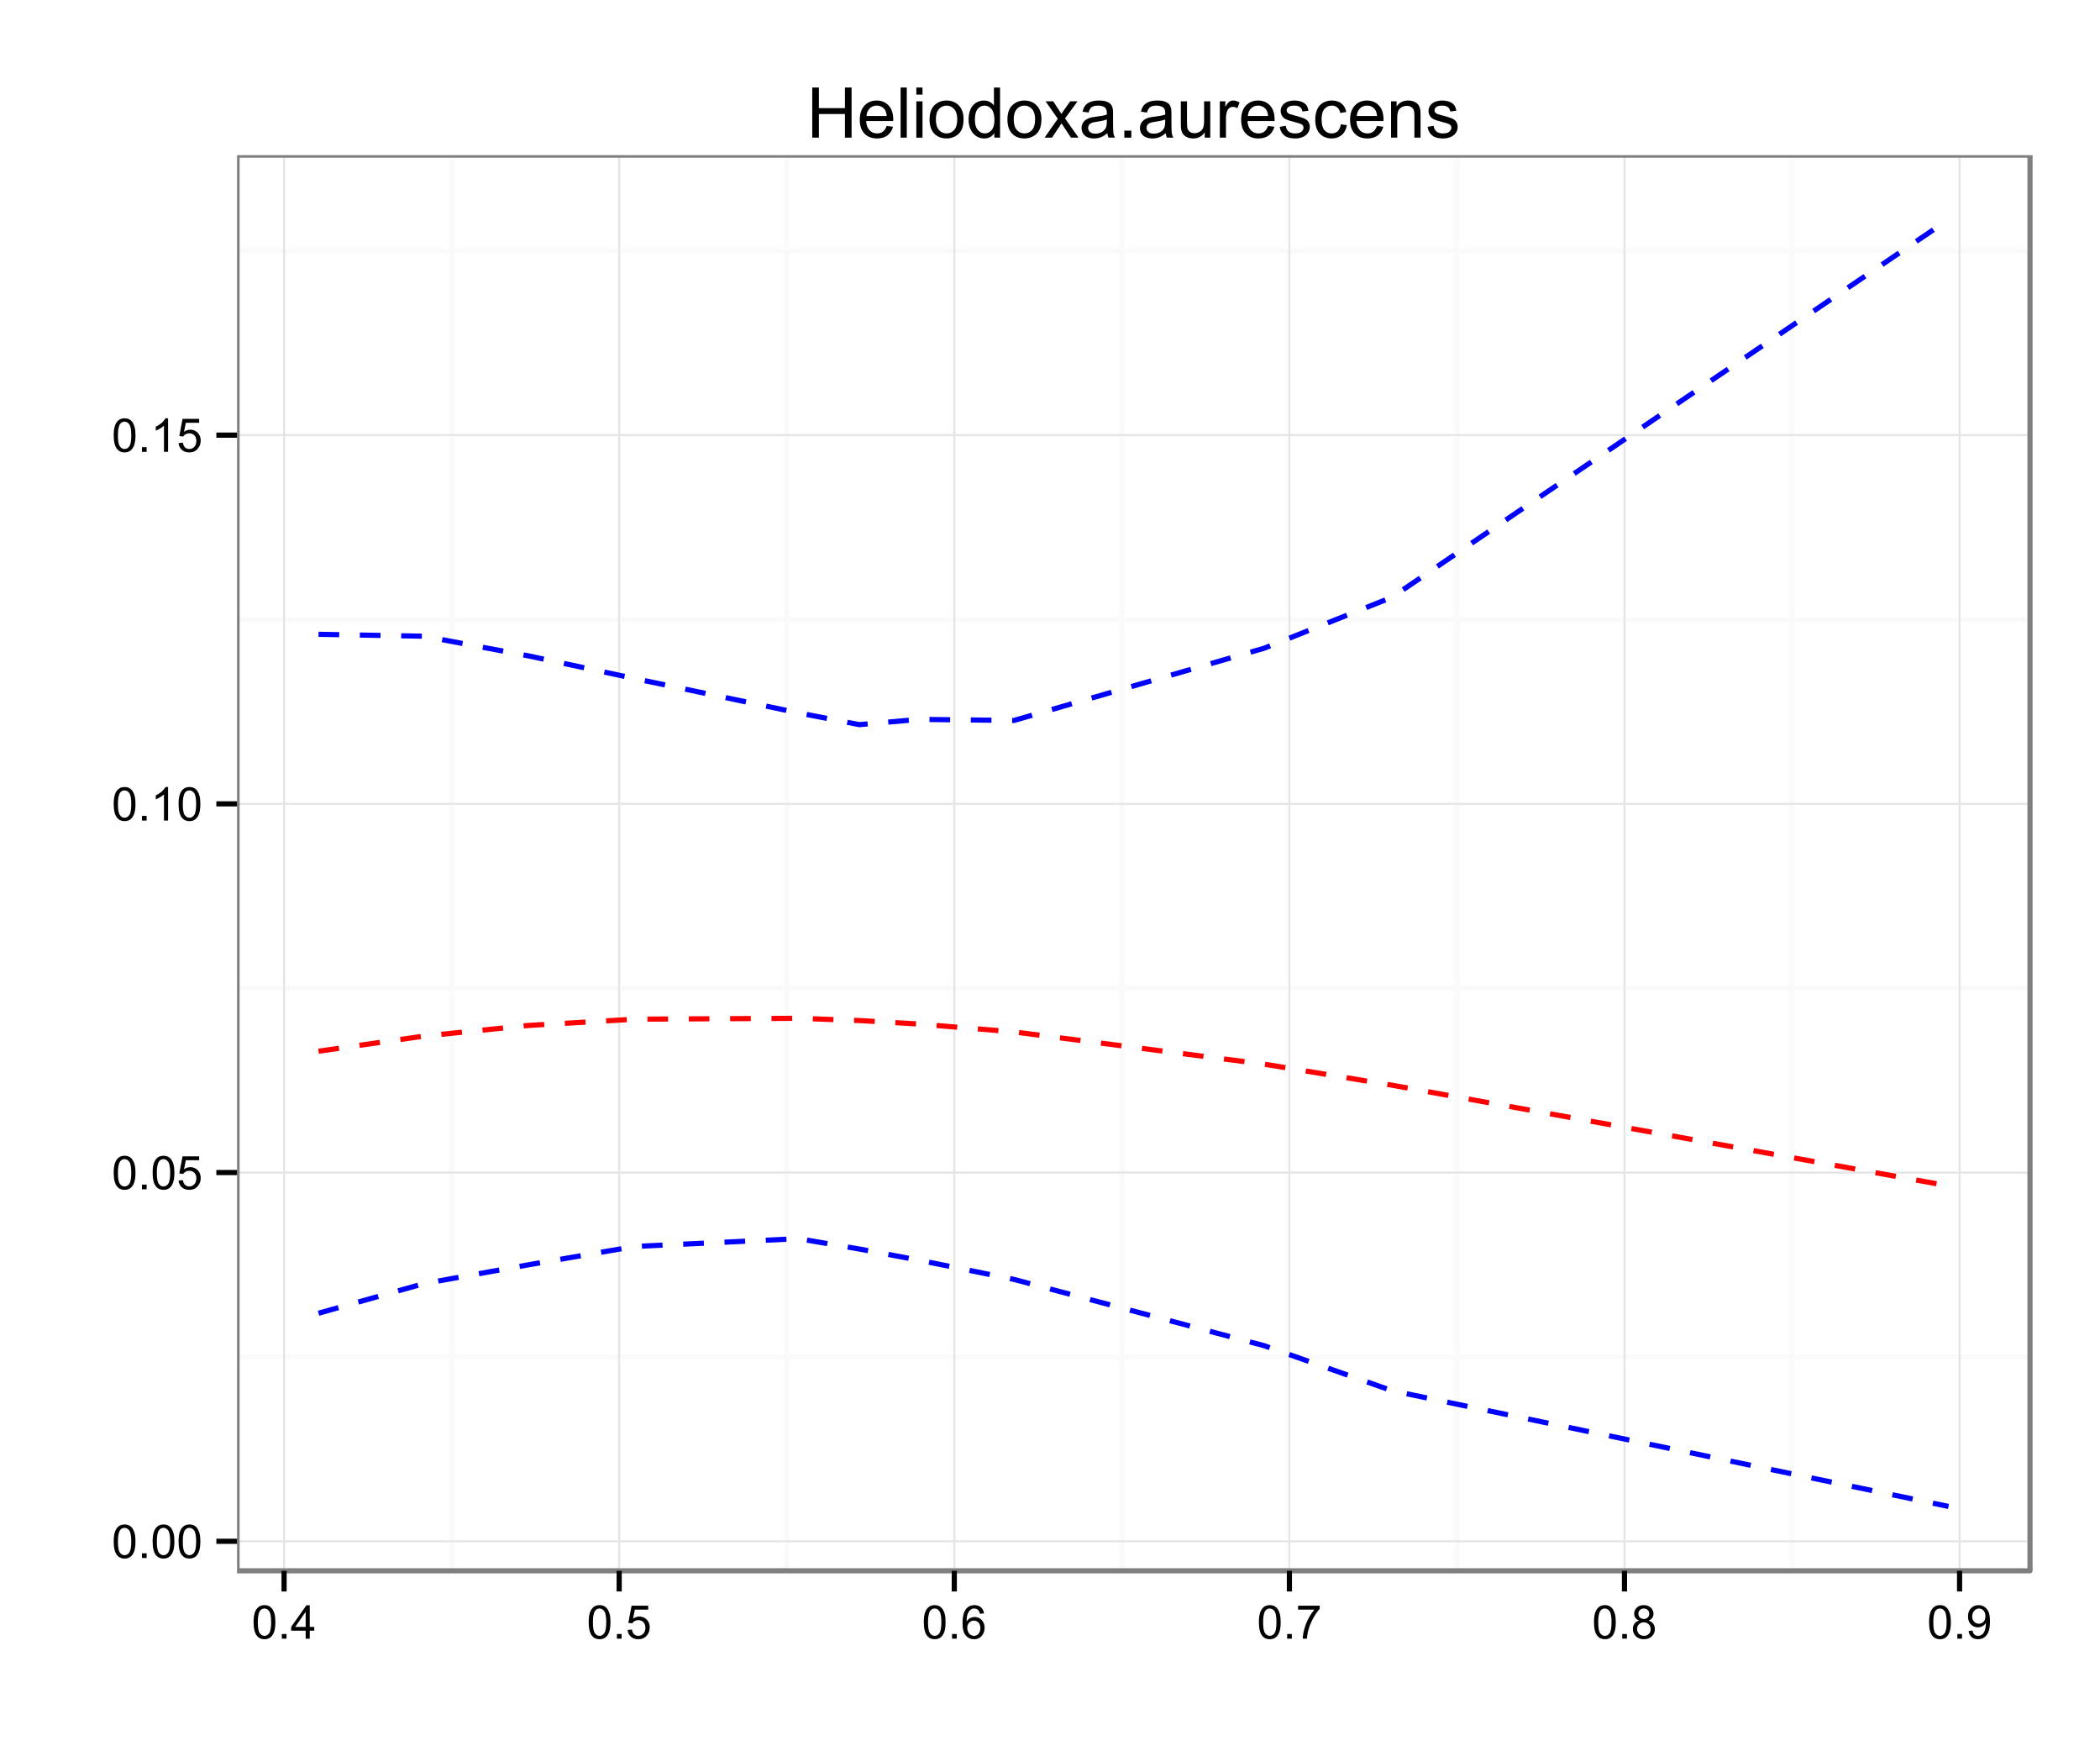
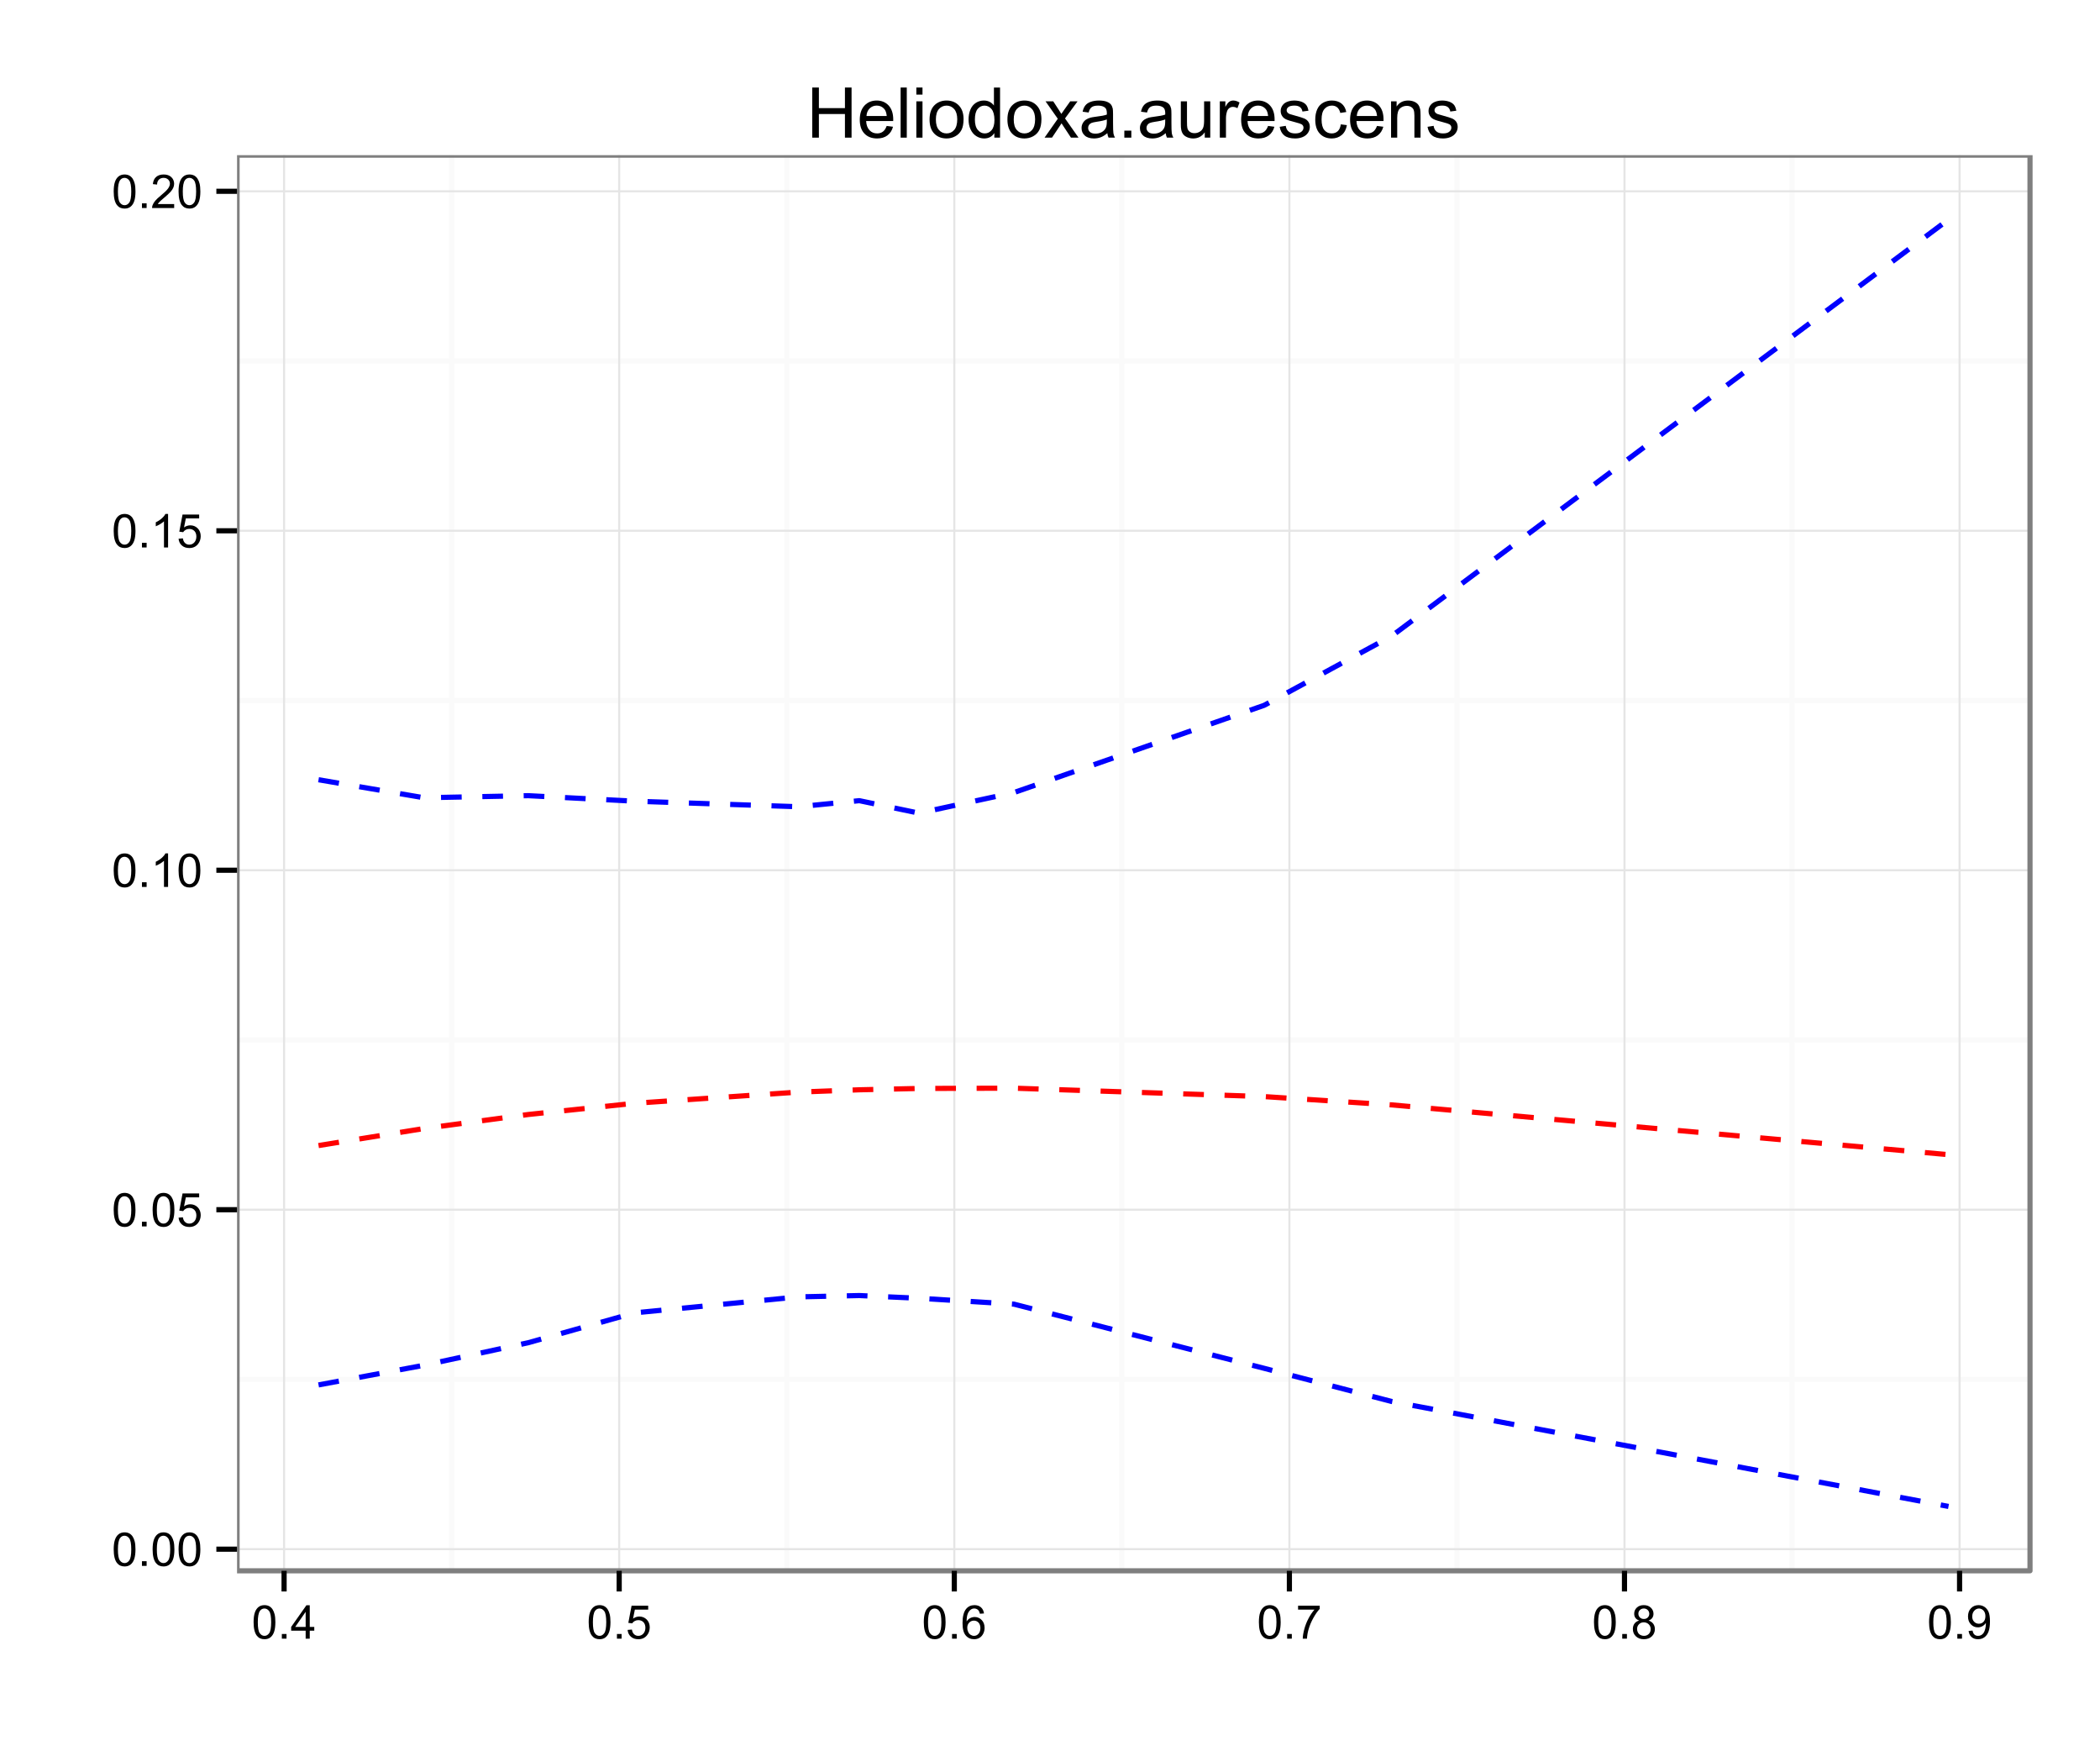
<svg xmlns="http://www.w3.org/2000/svg" xmlns:xlink="http://www.w3.org/1999/xlink" width="432pt" height="360pt" viewBox="0 0 432 360" version="1.1">
  <defs>
    <g>
      <symbol overflow="visible" id="glyph0-0">
        <path style="stroke:none;" d="M 0.398 -3.391 C 0.398 -4.199 0.48 -4.852 0.648 -5.352 C 0.812 -5.844 1.062 -6.227 1.395 -6.496 C 1.723 -6.762 2.137 -6.895 2.641 -6.898 C 3.004 -6.895 3.328 -6.82 3.609 -6.676 C 3.887 -6.523 4.113 -6.312 4.297 -6.035 C 4.477 -5.754 4.621 -5.41 4.723 -5.012 C 4.824 -4.605 4.875 -4.066 4.879 -3.391 C 4.875 -2.582 4.793 -1.93 4.629 -1.438 C 4.465 -0.938 4.215 -0.555 3.887 -0.289 C 3.555 -0.016 3.141 0.117 2.641 0.117 C 1.973 0.117 1.453 -0.117 1.078 -0.594 C 0.625 -1.164 0.398 -2.098 0.398 -3.391 Z M 1.266 -3.391 C 1.266 -2.258 1.395 -1.508 1.66 -1.137 C 1.922 -0.762 2.25 -0.574 2.641 -0.578 C 3.023 -0.574 3.348 -0.762 3.613 -1.141 C 3.875 -1.512 4.008 -2.262 4.012 -3.391 C 4.008 -4.52 3.875 -5.27 3.613 -5.645 C 3.348 -6.012 3.02 -6.199 2.629 -6.203 C 2.238 -6.199 1.93 -6.035 1.703 -5.711 C 1.41 -5.289 1.266 -4.516 1.266 -3.391 Z M 1.266 -3.391 " />
      </symbol>
      <symbol overflow="visible" id="glyph0-1">
        <path style="stroke:none;" d="M 0.871 0 L 0.871 -0.961 L 1.832 -0.961 L 1.832 0 Z M 0.871 0 " />
      </symbol>
      <symbol overflow="visible" id="glyph0-2">
        <path style="stroke:none;" d="M 0.398 -1.801 L 1.285 -1.875 C 1.348 -1.441 1.5 -1.117 1.742 -0.902 C 1.977 -0.684 2.266 -0.574 2.605 -0.578 C 3.008 -0.574 3.352 -0.727 3.637 -1.035 C 3.914 -1.34 4.055 -1.746 4.059 -2.254 C 4.055 -2.734 3.918 -3.113 3.652 -3.395 C 3.379 -3.668 3.027 -3.809 2.594 -3.812 C 2.316 -3.809 2.07 -3.746 1.855 -3.625 C 1.633 -3.5 1.461 -3.34 1.34 -3.145 L 0.547 -3.25 L 1.215 -6.777 L 4.633 -6.777 L 4.633 -5.973 L 1.891 -5.973 L 1.52 -4.125 C 1.926 -4.41 2.359 -4.551 2.816 -4.555 C 3.414 -4.551 3.922 -4.344 4.336 -3.93 C 4.746 -3.512 4.949 -2.977 4.953 -2.328 C 4.949 -1.703 4.77 -1.168 4.41 -0.719 C 3.969 -0.16 3.367 0.117 2.605 0.117 C 1.977 0.117 1.465 -0.055 1.074 -0.406 C 0.676 -0.754 0.453 -1.219 0.398 -1.801 Z M 0.398 -1.801 " />
      </symbol>
      <symbol overflow="visible" id="glyph0-3">
        <path style="stroke:none;" d="M 3.578 0 L 2.734 0 L 2.734 -5.375 C 2.527 -5.18 2.262 -4.988 1.934 -4.793 C 1.602 -4.598 1.305 -4.453 1.047 -4.359 L 1.047 -5.176 C 1.516 -5.395 1.926 -5.664 2.281 -5.98 C 2.633 -6.293 2.883 -6.598 3.031 -6.898 L 3.578 -6.898 Z M 3.578 0 " />
      </symbol>
      <symbol overflow="visible" id="glyph0-4">
+         <path style="stroke:none;" d="M 4.832 -0.812 L 4.832 0 L 0.289 0 C 0.281 -0.203 0.316 -0.398 0.391 -0.586 C 0.504 -0.895 0.688 -1.199 0.945 -1.5 C 1.195 -1.797 1.562 -2.141 2.047 -2.539 C 2.789 -3.148 3.297 -3.637 3.562 -3.996 C 3.824 -4.352 3.953 -4.688 3.957 -5.012 C 3.953 -5.34 3.836 -5.621 3.598 -5.855 C 3.355 -6.082 3.043 -6.199 2.664 -6.203 C 2.254 -6.199 1.93 -6.078 1.688 -5.836 C 1.441 -5.59 1.316 -5.25 1.316 -4.824 L 0.449 -4.914 C 0.508 -5.559 0.73 -6.051 1.121 -6.391 C 1.504 -6.727 2.023 -6.895 2.68 -6.898 C 3.336 -6.895 3.859 -6.715 4.246 -6.352 C 4.629 -5.984 4.82 -5.531 4.824 -4.992 C 4.82 -4.715 4.766 -4.441 4.652 -4.18 C 4.539 -3.91 4.352 -3.633 4.094 -3.34 C 3.832 -3.047 3.398 -2.645 2.793 -2.133 C 2.285 -1.707 1.961 -1.418 1.816 -1.266 C 1.672 -1.113 1.551 -0.961 1.461 -0.812 Z M 4.832 -0.812 " />
+       </symbol>
+       <symbol overflow="visible" id="glyph0-5">
        <path style="stroke:none;" d="M 3.102 0 L 3.102 -1.645 L 0.121 -1.645 L 0.121 -2.418 L 3.258 -6.871 L 3.945 -6.871 L 3.945 -2.418 L 4.875 -2.418 L 4.875 -1.645 L 3.945 -1.645 L 3.945 0 Z M 3.102 -2.418 L 3.102 -5.516 L 0.953 -2.418 Z M 3.102 -2.418 " />
      </symbol>
-       <symbol overflow="visible" id="glyph0-5">
+       <symbol overflow="visible" id="glyph0-6">
        <path style="stroke:none;" d="M 4.777 -5.188 L 3.938 -5.125 C 3.859 -5.453 3.75 -5.691 3.617 -5.844 C 3.387 -6.082 3.105 -6.203 2.773 -6.207 C 2.5 -6.203 2.266 -6.129 2.066 -5.98 C 1.797 -5.785 1.586 -5.504 1.438 -5.133 C 1.281 -4.758 1.203 -4.227 1.199 -3.543 C 1.398 -3.852 1.648 -4.082 1.945 -4.23 C 2.238 -4.379 2.543 -4.453 2.867 -4.457 C 3.426 -4.453 3.906 -4.246 4.305 -3.836 C 4.699 -3.418 4.898 -2.883 4.898 -2.23 C 4.898 -1.797 4.805 -1.395 4.617 -1.027 C 4.43 -0.652 4.172 -0.371 3.852 -0.176 C 3.523 0.02 3.156 0.117 2.746 0.117 C 2.039 0.117 1.465 -0.141 1.023 -0.656 C 0.578 -1.172 0.355 -2.023 0.359 -3.215 C 0.355 -4.539 0.602 -5.504 1.098 -6.113 C 1.52 -6.633 2.098 -6.895 2.828 -6.898 C 3.363 -6.895 3.805 -6.746 4.152 -6.445 C 4.496 -6.141 4.703 -5.719 4.777 -5.188 Z M 1.332 -2.227 C 1.328 -1.934 1.391 -1.652 1.516 -1.391 C 1.637 -1.121 1.809 -0.922 2.035 -0.785 C 2.254 -0.645 2.488 -0.574 2.734 -0.578 C 3.086 -0.574 3.391 -0.719 3.648 -1.008 C 3.902 -1.293 4.031 -1.684 4.035 -2.18 C 4.031 -2.652 3.906 -3.023 3.656 -3.301 C 3.402 -3.57 3.082 -3.707 2.699 -3.711 C 2.316 -3.707 1.992 -3.57 1.73 -3.301 C 1.461 -3.023 1.328 -2.668 1.332 -2.227 Z M 1.332 -2.227 " />
      </symbol>
-       <symbol overflow="visible" id="glyph0-6">
+       <symbol overflow="visible" id="glyph0-7">
        <path style="stroke:none;" d="M 0.453 -5.973 L 0.453 -6.781 L 4.902 -6.781 L 4.902 -6.125 C 4.461 -5.656 4.027 -5.039 3.602 -4.27 C 3.168 -3.496 2.836 -2.703 2.605 -1.891 C 2.434 -1.312 2.324 -0.684 2.281 0 L 1.414 0 C 1.422 -0.539 1.531 -1.191 1.734 -1.961 C 1.938 -2.723 2.227 -3.461 2.609 -4.176 C 2.984 -4.883 3.391 -5.48 3.82 -5.973 Z M 0.453 -5.973 " />
      </symbol>
-       <symbol overflow="visible" id="glyph0-7">
+       <symbol overflow="visible" id="glyph0-8">
        <path style="stroke:none;" d="M 1.695 -3.727 C 1.344 -3.852 1.086 -4.031 0.918 -4.273 C 0.746 -4.508 0.66 -4.793 0.664 -5.129 C 0.66 -5.625 0.84 -6.047 1.203 -6.387 C 1.559 -6.727 2.039 -6.895 2.641 -6.898 C 3.238 -6.895 3.719 -6.723 4.086 -6.375 C 4.449 -6.027 4.633 -5.602 4.637 -5.105 C 4.633 -4.781 4.551 -4.504 4.383 -4.27 C 4.215 -4.031 3.961 -3.852 3.625 -3.727 C 4.043 -3.586 4.363 -3.363 4.586 -3.059 C 4.805 -2.754 4.914 -2.387 4.918 -1.965 C 4.914 -1.371 4.707 -0.879 4.293 -0.48 C 3.875 -0.082 3.328 0.117 2.652 0.117 C 1.973 0.117 1.426 -0.082 1.012 -0.484 C 0.594 -0.883 0.387 -1.383 0.391 -1.988 C 0.387 -2.43 0.5 -2.805 0.73 -3.109 C 0.953 -3.41 1.273 -3.617 1.695 -3.727 Z M 1.527 -5.156 C 1.523 -4.828 1.629 -4.562 1.84 -4.359 C 2.051 -4.152 2.32 -4.047 2.656 -4.051 C 2.977 -4.047 3.246 -4.148 3.457 -4.355 C 3.664 -4.559 3.766 -4.812 3.77 -5.109 C 3.766 -5.418 3.66 -5.676 3.445 -5.891 C 3.23 -6.098 2.965 -6.203 2.648 -6.207 C 2.324 -6.203 2.055 -6.102 1.844 -5.895 C 1.629 -5.688 1.523 -5.441 1.527 -5.156 Z M 1.258 -1.984 C 1.254 -1.738 1.309 -1.504 1.426 -1.281 C 1.535 -1.055 1.707 -0.883 1.934 -0.762 C 2.16 -0.637 2.402 -0.574 2.664 -0.578 C 3.062 -0.574 3.395 -0.703 3.66 -0.965 C 3.922 -1.223 4.055 -1.551 4.055 -1.953 C 4.055 -2.355 3.918 -2.691 3.648 -2.961 C 3.375 -3.223 3.035 -3.355 2.633 -3.359 C 2.234 -3.355 1.906 -3.227 1.648 -2.965 C 1.383 -2.703 1.254 -2.375 1.258 -1.984 Z M 1.258 -1.984 " />
      </symbol>
-       <symbol overflow="visible" id="glyph0-8">
+       <symbol overflow="visible" id="glyph0-9">
        <path style="stroke:none;" d="M 0.523 -1.59 L 1.336 -1.664 C 1.402 -1.281 1.531 -1.004 1.727 -0.836 C 1.918 -0.66 2.168 -0.574 2.477 -0.578 C 2.73 -0.574 2.957 -0.633 3.156 -0.754 C 3.348 -0.871 3.508 -1.031 3.637 -1.23 C 3.758 -1.426 3.863 -1.691 3.949 -2.031 C 4.035 -2.367 4.078 -2.711 4.078 -3.066 C 4.078 -3.098 4.074 -3.156 4.074 -3.234 C 3.902 -2.965 3.672 -2.746 3.383 -2.578 C 3.086 -2.41 2.77 -2.324 2.434 -2.328 C 1.859 -2.324 1.379 -2.531 0.988 -2.945 C 0.594 -3.355 0.398 -3.898 0.398 -4.578 C 0.398 -5.273 0.602 -5.836 1.016 -6.262 C 1.422 -6.684 1.938 -6.895 2.559 -6.898 C 3.004 -6.895 3.414 -6.777 3.785 -6.539 C 4.152 -6.297 4.434 -5.953 4.629 -5.512 C 4.82 -5.062 4.914 -4.418 4.918 -3.578 C 4.914 -2.695 4.82 -1.996 4.629 -1.477 C 4.438 -0.957 4.152 -0.559 3.777 -0.289 C 3.398 -0.016 2.957 0.117 2.457 0.117 C 1.914 0.117 1.477 -0.031 1.137 -0.328 C 0.797 -0.625 0.59 -1.043 0.523 -1.59 Z M 3.98 -4.621 C 3.977 -5.102 3.848 -5.484 3.594 -5.773 C 3.332 -6.055 3.023 -6.199 2.664 -6.203 C 2.285 -6.199 1.957 -6.047 1.684 -5.742 C 1.402 -5.434 1.266 -5.035 1.266 -4.551 C 1.266 -4.109 1.395 -3.754 1.66 -3.484 C 1.922 -3.207 2.25 -3.07 2.641 -3.074 C 3.027 -3.07 3.348 -3.207 3.602 -3.484 C 3.852 -3.754 3.977 -4.133 3.98 -4.621 Z M 3.98 -4.621 " />
      </symbol>
      <symbol overflow="visible" id="glyph1-0">
        <path style="stroke:none;" d="M 1.152 0 L 1.152 -10.309 L 2.516 -10.309 L 2.516 -6.074 L 7.875 -6.074 L 7.875 -10.309 L 9.238 -10.309 L 9.238 0 L 7.875 0 L 7.875 -4.859 L 2.516 -4.859 L 2.516 0 Z M 1.152 0 " />
      </symbol>
      <symbol overflow="visible" id="glyph1-1">
        <path style="stroke:none;" d="M 6.062 -2.406 L 7.367 -2.242 C 7.156 -1.477 6.777 -0.883 6.223 -0.465 C 5.664 -0.043 4.949 0.164 4.086 0.168 C 2.988 0.164 2.121 -0.168 1.484 -0.84 C 0.844 -1.508 0.527 -2.453 0.527 -3.672 C 0.527 -4.926 0.848 -5.898 1.496 -6.594 C 2.141 -7.285 2.98 -7.633 4.016 -7.637 C 5.008 -7.633 5.824 -7.293 6.461 -6.617 C 7.09 -5.934 7.406 -4.977 7.41 -3.746 C 7.406 -3.668 7.402 -3.559 7.402 -3.41 L 1.836 -3.41 C 1.879 -2.59 2.113 -1.961 2.531 -1.523 C 2.945 -1.086 3.465 -0.867 4.094 -0.871 C 4.555 -0.867 4.949 -0.988 5.281 -1.234 C 5.605 -1.477 5.867 -1.867 6.062 -2.406 Z M 1.906 -4.449 L 6.074 -4.449 C 6.016 -5.074 5.855 -5.547 5.598 -5.863 C 5.191 -6.348 4.668 -6.59 4.027 -6.594 C 3.441 -6.59 2.953 -6.398 2.562 -6.012 C 2.164 -5.621 1.945 -5.098 1.906 -4.449 Z M 1.906 -4.449 " />
      </symbol>
      <symbol overflow="visible" id="glyph1-2">
        <path style="stroke:none;" d="M 0.922 0 L 0.922 -10.309 L 2.188 -10.309 L 2.188 0 Z M 0.922 0 " />
      </symbol>
      <symbol overflow="visible" id="glyph1-3">
        <path style="stroke:none;" d="M 0.957 -8.852 L 0.957 -10.309 L 2.223 -10.309 L 2.223 -8.852 Z M 0.957 0 L 0.957 -7.469 L 2.223 -7.469 L 2.223 0 Z M 0.957 0 " />
      </symbol>
      <symbol overflow="visible" id="glyph1-4">
        <path style="stroke:none;" d="M 0.477 -3.734 C 0.473 -5.113 0.859 -6.137 1.633 -6.805 C 2.27 -7.355 3.051 -7.633 3.98 -7.637 C 5.004 -7.633 5.844 -7.297 6.496 -6.625 C 7.145 -5.949 7.469 -5.02 7.473 -3.84 C 7.469 -2.875 7.324 -2.121 7.039 -1.57 C 6.75 -1.02 6.332 -0.59 5.781 -0.289 C 5.23 0.016 4.629 0.164 3.98 0.168 C 2.93 0.164 2.086 -0.168 1.441 -0.836 C 0.797 -1.504 0.473 -2.469 0.477 -3.734 Z M 1.777 -3.734 C 1.773 -2.773 1.984 -2.059 2.402 -1.586 C 2.82 -1.105 3.344 -0.867 3.98 -0.871 C 4.605 -0.867 5.129 -1.105 5.547 -1.586 C 5.961 -2.062 6.168 -2.793 6.172 -3.777 C 6.168 -4.695 5.961 -5.395 5.543 -5.875 C 5.121 -6.348 4.598 -6.586 3.98 -6.59 C 3.344 -6.586 2.82 -6.348 2.402 -5.879 C 1.984 -5.402 1.773 -4.688 1.777 -3.734 Z M 1.777 -3.734 " />
      </symbol>
      <symbol overflow="visible" id="glyph1-5">
        <path style="stroke:none;" d="M 5.793 0 L 5.793 -0.941 C 5.316 -0.203 4.621 0.164 3.707 0.168 C 3.109 0.164 2.562 0.004 2.062 -0.324 C 1.562 -0.648 1.176 -1.109 0.902 -1.699 C 0.629 -2.285 0.492 -2.961 0.492 -3.727 C 0.492 -4.469 0.613 -5.145 0.863 -5.754 C 1.109 -6.359 1.484 -6.824 1.98 -7.148 C 2.477 -7.473 3.031 -7.633 3.648 -7.637 C 4.098 -7.633 4.5 -7.539 4.852 -7.352 C 5.203 -7.16 5.488 -6.914 5.711 -6.609 L 5.711 -10.309 L 6.969 -10.309 L 6.969 0 Z M 1.793 -3.727 C 1.793 -2.77 1.992 -2.055 2.398 -1.582 C 2.797 -1.105 3.273 -0.867 3.824 -0.871 C 4.375 -0.867 4.844 -1.094 5.234 -1.551 C 5.617 -2 5.812 -2.691 5.816 -3.621 C 5.812 -4.641 5.613 -5.391 5.223 -5.871 C 4.824 -6.348 4.34 -6.586 3.77 -6.59 C 3.203 -6.586 2.734 -6.355 2.359 -5.898 C 1.98 -5.438 1.793 -4.715 1.793 -3.727 Z M 1.793 -3.727 " />
      </symbol>
      <symbol overflow="visible" id="glyph1-6">
        <path style="stroke:none;" d="M 0.105 0 L 2.832 -3.883 L 0.309 -7.469 L 1.891 -7.469 L 3.039 -5.715 C 3.25 -5.379 3.422 -5.102 3.559 -4.879 C 3.762 -5.188 3.953 -5.461 4.129 -5.703 L 5.387 -7.469 L 6.898 -7.469 L 4.316 -3.953 L 7.094 0 L 5.539 0 L 4.008 -2.32 L 3.602 -2.945 L 1.637 0 Z M 0.105 0 " />
      </symbol>
      <symbol overflow="visible" id="glyph1-7">
        <path style="stroke:none;" d="M 5.82 -0.922 C 5.348 -0.52 4.898 -0.238 4.465 -0.078 C 4.031 0.086 3.566 0.164 3.074 0.168 C 2.25 0.164 1.617 -0.035 1.18 -0.434 C 0.734 -0.832 0.516 -1.344 0.52 -1.969 C 0.516 -2.332 0.598 -2.664 0.77 -2.969 C 0.934 -3.27 1.152 -3.512 1.422 -3.699 C 1.691 -3.879 1.996 -4.02 2.336 -4.113 C 2.582 -4.176 2.957 -4.238 3.461 -4.305 C 4.48 -4.422 5.23 -4.566 5.715 -4.738 C 5.715 -4.91 5.719 -5.02 5.723 -5.07 C 5.719 -5.582 5.598 -5.945 5.363 -6.16 C 5.035 -6.441 4.555 -6.586 3.922 -6.59 C 3.324 -6.586 2.887 -6.48 2.605 -6.273 C 2.32 -6.062 2.109 -5.695 1.977 -5.168 L 0.738 -5.336 C 0.848 -5.863 1.031 -6.293 1.293 -6.621 C 1.547 -6.945 1.918 -7.195 2.41 -7.371 C 2.895 -7.547 3.461 -7.633 4.105 -7.637 C 4.742 -7.633 5.262 -7.559 5.66 -7.41 C 6.059 -7.258 6.352 -7.07 6.539 -6.844 C 6.727 -6.617 6.855 -6.328 6.934 -5.984 C 6.973 -5.766 6.996 -5.379 6.996 -4.816 L 6.996 -3.129 C 6.996 -1.949 7.02 -1.203 7.074 -0.895 C 7.125 -0.582 7.234 -0.285 7.398 0 L 6.074 0 C 5.941 -0.262 5.855 -0.566 5.82 -0.922 Z M 5.715 -3.746 C 5.254 -3.555 4.566 -3.398 3.648 -3.27 C 3.125 -3.191 2.758 -3.105 2.543 -3.016 C 2.328 -2.918 2.16 -2.781 2.047 -2.605 C 1.926 -2.422 1.867 -2.223 1.871 -2.004 C 1.867 -1.664 1.996 -1.383 2.254 -1.16 C 2.508 -0.934 2.883 -0.82 3.375 -0.824 C 3.859 -0.82 4.293 -0.926 4.676 -1.141 C 5.055 -1.352 5.332 -1.645 5.512 -2.02 C 5.645 -2.301 5.711 -2.723 5.715 -3.285 Z M 5.715 -3.746 " />
      </symbol>
      <symbol overflow="visible" id="glyph1-8">
        <path style="stroke:none;" d="M 1.309 0 L 1.309 -1.441 L 2.75 -1.441 L 2.75 0 Z M 1.309 0 " />
      </symbol>
      <symbol overflow="visible" id="glyph1-9">
        <path style="stroke:none;" d="M 5.844 0 L 5.844 -1.098 C 5.258 -0.254 4.469 0.164 3.473 0.168 C 3.031 0.164 2.621 0.082 2.238 -0.082 C 1.855 -0.25 1.57 -0.461 1.387 -0.719 C 1.199 -0.973 1.07 -1.285 1 -1.66 C 0.945 -1.902 0.918 -2.297 0.922 -2.84 L 0.922 -7.469 L 2.188 -7.469 L 2.188 -3.324 C 2.184 -2.66 2.211 -2.215 2.266 -1.988 C 2.34 -1.652 2.508 -1.395 2.77 -1.207 C 3.023 -1.016 3.344 -0.918 3.727 -0.922 C 4.105 -0.918 4.461 -1.016 4.793 -1.211 C 5.125 -1.402 5.359 -1.668 5.5 -2.008 C 5.637 -2.34 5.707 -2.824 5.711 -3.465 L 5.711 -7.469 L 6.977 -7.469 L 6.977 0 Z M 5.844 0 " />
      </symbol>
      <symbol overflow="visible" id="glyph1-10">
        <path style="stroke:none;" d="M 0.934 0 L 0.934 -7.469 L 2.074 -7.469 L 2.074 -6.336 C 2.363 -6.859 2.629 -7.211 2.879 -7.383 C 3.121 -7.551 3.395 -7.633 3.691 -7.637 C 4.117 -7.633 4.551 -7.496 4.992 -7.227 L 4.555 -6.055 C 4.242 -6.234 3.934 -6.328 3.629 -6.328 C 3.348 -6.328 3.102 -6.242 2.883 -6.078 C 2.66 -5.906 2.5 -5.676 2.41 -5.387 C 2.266 -4.934 2.195 -4.441 2.199 -3.91 L 2.199 0 Z M 0.934 0 " />
      </symbol>
      <symbol overflow="visible" id="glyph1-11">
        <path style="stroke:none;" d="M 0.441 -2.23 L 1.695 -2.426 C 1.762 -1.922 1.957 -1.535 2.281 -1.27 C 2.598 -1 3.047 -0.867 3.629 -0.871 C 4.207 -0.867 4.641 -0.984 4.922 -1.227 C 5.203 -1.461 5.344 -1.738 5.344 -2.059 C 5.344 -2.34 5.219 -2.566 4.973 -2.734 C 4.797 -2.844 4.363 -2.988 3.676 -3.164 C 2.746 -3.398 2.105 -3.598 1.746 -3.77 C 1.387 -3.938 1.113 -4.176 0.93 -4.48 C 0.742 -4.781 0.648 -5.117 0.652 -5.484 C 0.648 -5.816 0.727 -6.125 0.879 -6.41 C 1.031 -6.691 1.238 -6.926 1.504 -7.117 C 1.699 -7.258 1.969 -7.379 2.309 -7.484 C 2.648 -7.582 3.012 -7.633 3.402 -7.637 C 3.984 -7.633 4.5 -7.551 4.945 -7.383 C 5.387 -7.211 5.711 -6.98 5.926 -6.695 C 6.133 -6.406 6.281 -6.02 6.363 -5.539 L 5.125 -5.371 C 5.066 -5.754 4.902 -6.055 4.637 -6.27 C 4.363 -6.484 3.984 -6.59 3.496 -6.594 C 2.91 -6.59 2.496 -6.496 2.25 -6.305 C 2 -6.113 1.875 -5.887 1.879 -5.633 C 1.875 -5.465 1.926 -5.316 2.031 -5.188 C 2.133 -5.047 2.293 -4.938 2.516 -4.852 C 2.641 -4.805 3.016 -4.695 3.637 -4.527 C 4.527 -4.285 5.152 -4.09 5.508 -3.938 C 5.859 -3.785 6.137 -3.562 6.34 -3.273 C 6.543 -2.98 6.645 -2.621 6.645 -2.195 C 6.645 -1.77 6.52 -1.371 6.273 -1 C 6.027 -0.625 5.672 -0.336 5.211 -0.137 C 4.742 0.066 4.219 0.164 3.637 0.168 C 2.664 0.164 1.922 -0.035 1.414 -0.434 C 0.902 -0.836 0.578 -1.434 0.441 -2.23 Z M 0.441 -2.23 " />
      </symbol>
      <symbol overflow="visible" id="glyph1-12">
        <path style="stroke:none;" d="M 5.82 -2.734 L 7.066 -2.574 C 6.93 -1.711 6.582 -1.039 6.023 -0.559 C 5.461 -0.074 4.77 0.164 3.957 0.168 C 2.934 0.164 2.113 -0.168 1.492 -0.832 C 0.871 -1.5 0.562 -2.457 0.562 -3.707 C 0.562 -4.508 0.695 -5.211 0.961 -5.82 C 1.227 -6.422 1.633 -6.879 2.184 -7.184 C 2.727 -7.484 3.32 -7.633 3.965 -7.637 C 4.773 -7.633 5.438 -7.43 5.957 -7.02 C 6.469 -6.609 6.797 -6.027 6.945 -5.273 L 5.715 -5.082 C 5.594 -5.582 5.387 -5.961 5.094 -6.215 C 4.793 -6.465 4.434 -6.59 4.016 -6.594 C 3.375 -6.59 2.859 -6.363 2.461 -5.906 C 2.062 -5.449 1.863 -4.727 1.863 -3.742 C 1.863 -2.734 2.055 -2.004 2.438 -1.551 C 2.82 -1.094 3.32 -0.867 3.945 -0.871 C 4.438 -0.867 4.852 -1.02 5.188 -1.328 C 5.516 -1.629 5.727 -2.098 5.82 -2.734 Z M 5.82 -2.734 " />
      </symbol>
      <symbol overflow="visible" id="glyph1-13">
        <path style="stroke:none;" d="M 0.949 0 L 0.949 -7.469 L 2.09 -7.469 L 2.09 -6.406 C 2.633 -7.223 3.426 -7.633 4.465 -7.637 C 4.914 -7.633 5.328 -7.555 5.707 -7.395 C 6.082 -7.23 6.363 -7.016 6.555 -6.758 C 6.738 -6.492 6.867 -6.18 6.945 -5.82 C 6.988 -5.582 7.012 -5.172 7.016 -4.59 L 7.016 0 L 5.75 0 L 5.75 -4.543 C 5.746 -5.055 5.699 -5.441 5.602 -5.699 C 5.504 -5.953 5.328 -6.156 5.078 -6.309 C 4.824 -6.461 4.531 -6.539 4.199 -6.539 C 3.656 -6.539 3.191 -6.367 2.801 -6.023 C 2.41 -5.68 2.215 -5.031 2.215 -4.078 L 2.215 0 Z M 0.949 0 " />
      </symbol>
    </g>
    <clipPath id="clip1">
      <path d="M 48.762 31.906 L 418.602 31.906 L 418.602 324.051 L 48.762 324.051 Z M 48.762 31.906 " />
    </clipPath>
  </defs>
-   <g id="surface191">
+   <g id="surface221">
    <rect x="0" y="0" width="432" height="360" style="fill:rgb(100%,100%,100%);fill-opacity:1;stroke:none;" />
    <rect x="0" y="0" width="432" height="360" style="fill:rgb(100%,100%,100%);fill-opacity:1;stroke:none;" />
    <path style="fill:none;stroke-width:1.063;stroke-linecap:round;stroke-linejoin:round;stroke:rgb(100%,100%,100%);stroke-opacity:1;stroke-miterlimit:10;" d="M 0 360 L 432 360 L 432 0 L 0 0 Z M 0 360 " />
    <g clip-path="url(#clip1)" clip-rule="nonzero">
      <path style=" stroke:none;fill-rule:nonzero;fill:rgb(100%,100%,100%);fill-opacity:1;" d="M 48.762 323.051 L 417.602 323.051 L 417.602 31.906 L 48.762 31.906 Z M 48.762 323.051 " />
-       <path style="fill:none;stroke-width:1.063;stroke-linecap:butt;stroke-linejoin:round;stroke:rgb(98.039%,98.039%,98.039%);stroke-opacity:1;stroke-miterlimit:10;" d="M 48.762 279.07 L 417.602 279.07 " />
-       <path style="fill:none;stroke-width:1.063;stroke-linecap:butt;stroke-linejoin:round;stroke:rgb(98.039%,98.039%,98.039%);stroke-opacity:1;stroke-miterlimit:10;" d="M 48.762 203.238 L 417.602 203.238 " />
-       <path style="fill:none;stroke-width:1.063;stroke-linecap:butt;stroke-linejoin:round;stroke:rgb(98.039%,98.039%,98.039%);stroke-opacity:1;stroke-miterlimit:10;" d="M 48.762 127.406 L 417.602 127.406 " />
-       <path style="fill:none;stroke-width:1.063;stroke-linecap:butt;stroke-linejoin:round;stroke:rgb(98.039%,98.039%,98.039%);stroke-opacity:1;stroke-miterlimit:10;" d="M 48.762 51.574 L 417.602 51.574 " />
+       <path style="fill:none;stroke-width:1.063;stroke-linecap:butt;stroke-linejoin:round;stroke:rgb(98.039%,98.039%,98.039%);stroke-opacity:1;stroke-miterlimit:10;" d="M 48.762 283.699 L 417.602 283.699 " />
+       <path style="fill:none;stroke-width:1.063;stroke-linecap:butt;stroke-linejoin:round;stroke:rgb(98.039%,98.039%,98.039%);stroke-opacity:1;stroke-miterlimit:10;" d="M 48.762 213.883 L 417.602 213.883 " />
+       <path style="fill:none;stroke-width:1.063;stroke-linecap:butt;stroke-linejoin:round;stroke:rgb(98.039%,98.039%,98.039%);stroke-opacity:1;stroke-miterlimit:10;" d="M 48.762 144.066 L 417.602 144.066 " />
+       <path style="fill:none;stroke-width:1.063;stroke-linecap:butt;stroke-linejoin:round;stroke:rgb(98.039%,98.039%,98.039%);stroke-opacity:1;stroke-miterlimit:10;" d="M 48.762 74.25 L 417.602 74.25 " />
      <path style="fill:none;stroke-width:1.063;stroke-linecap:butt;stroke-linejoin:round;stroke:rgb(98.039%,98.039%,98.039%);stroke-opacity:1;stroke-miterlimit:10;" d="M 92.91 323.051 L 92.91 31.906 " />
      <path style="fill:none;stroke-width:1.063;stroke-linecap:butt;stroke-linejoin:round;stroke:rgb(98.039%,98.039%,98.039%);stroke-opacity:1;stroke-miterlimit:10;" d="M 161.844 323.051 L 161.844 31.906 " />
      <path style="fill:none;stroke-width:1.063;stroke-linecap:butt;stroke-linejoin:round;stroke:rgb(98.039%,98.039%,98.039%);stroke-opacity:1;stroke-miterlimit:10;" d="M 230.777 323.051 L 230.777 31.906 " />
      <path style="fill:none;stroke-width:1.063;stroke-linecap:butt;stroke-linejoin:round;stroke:rgb(98.039%,98.039%,98.039%);stroke-opacity:1;stroke-miterlimit:10;" d="M 299.711 323.051 L 299.711 31.906 " />
      <path style="fill:none;stroke-width:1.063;stroke-linecap:butt;stroke-linejoin:round;stroke:rgb(98.039%,98.039%,98.039%);stroke-opacity:1;stroke-miterlimit:10;" d="M 368.645 323.051 L 368.645 31.906 " />
-       <path style="fill:none;stroke-width:0.425;stroke-linecap:butt;stroke-linejoin:round;stroke:rgb(89.804%,89.804%,89.804%);stroke-opacity:1;stroke-miterlimit:10;" d="M 48.762 316.984 L 417.602 316.984 " />
-       <path style="fill:none;stroke-width:0.425;stroke-linecap:butt;stroke-linejoin:round;stroke:rgb(89.804%,89.804%,89.804%);stroke-opacity:1;stroke-miterlimit:10;" d="M 48.762 241.152 L 417.602 241.152 " />
-       <path style="fill:none;stroke-width:0.425;stroke-linecap:butt;stroke-linejoin:round;stroke:rgb(89.804%,89.804%,89.804%);stroke-opacity:1;stroke-miterlimit:10;" d="M 48.762 165.324 L 417.602 165.324 " />
-       <path style="fill:none;stroke-width:0.425;stroke-linecap:butt;stroke-linejoin:round;stroke:rgb(89.804%,89.804%,89.804%);stroke-opacity:1;stroke-miterlimit:10;" d="M 48.762 89.492 L 417.602 89.492 " />
+       <path style="fill:none;stroke-width:0.425;stroke-linecap:butt;stroke-linejoin:round;stroke:rgb(89.804%,89.804%,89.804%);stroke-opacity:1;stroke-miterlimit:10;" d="M 48.762 318.605 L 417.602 318.605 " />
+       <path style="fill:none;stroke-width:0.425;stroke-linecap:butt;stroke-linejoin:round;stroke:rgb(89.804%,89.804%,89.804%);stroke-opacity:1;stroke-miterlimit:10;" d="M 48.762 248.793 L 417.602 248.793 " />
+       <path style="fill:none;stroke-width:0.425;stroke-linecap:butt;stroke-linejoin:round;stroke:rgb(89.804%,89.804%,89.804%);stroke-opacity:1;stroke-miterlimit:10;" d="M 48.762 178.977 L 417.602 178.977 " />
+       <path style="fill:none;stroke-width:0.425;stroke-linecap:butt;stroke-linejoin:round;stroke:rgb(89.804%,89.804%,89.804%);stroke-opacity:1;stroke-miterlimit:10;" d="M 48.762 109.16 L 417.602 109.16 " />
+       <path style="fill:none;stroke-width:0.425;stroke-linecap:butt;stroke-linejoin:round;stroke:rgb(89.804%,89.804%,89.804%);stroke-opacity:1;stroke-miterlimit:10;" d="M 48.762 39.344 L 417.602 39.344 " />
      <path style="fill:none;stroke-width:0.425;stroke-linecap:butt;stroke-linejoin:round;stroke:rgb(89.804%,89.804%,89.804%);stroke-opacity:1;stroke-miterlimit:10;" d="M 58.441 323.051 L 58.441 31.906 " />
      <path style="fill:none;stroke-width:0.425;stroke-linecap:butt;stroke-linejoin:round;stroke:rgb(89.804%,89.804%,89.804%);stroke-opacity:1;stroke-miterlimit:10;" d="M 127.375 323.051 L 127.375 31.906 " />
      <path style="fill:none;stroke-width:0.425;stroke-linecap:butt;stroke-linejoin:round;stroke:rgb(89.804%,89.804%,89.804%);stroke-opacity:1;stroke-miterlimit:10;" d="M 196.312 323.051 L 196.312 31.906 " />
      <path style="fill:none;stroke-width:0.425;stroke-linecap:butt;stroke-linejoin:round;stroke:rgb(89.804%,89.804%,89.804%);stroke-opacity:1;stroke-miterlimit:10;" d="M 265.246 323.051 L 265.246 31.906 " />
      <path style="fill:none;stroke-width:0.425;stroke-linecap:butt;stroke-linejoin:round;stroke:rgb(89.804%,89.804%,89.804%);stroke-opacity:1;stroke-miterlimit:10;" d="M 334.18 323.051 L 334.18 31.906 " />
      <path style="fill:none;stroke-width:0.425;stroke-linecap:butt;stroke-linejoin:round;stroke:rgb(89.804%,89.804%,89.804%);stroke-opacity:1;stroke-miterlimit:10;" d="M 403.113 323.051 L 403.113 31.906 " />
-       <path style="fill:none;stroke-width:1.063;stroke-linecap:butt;stroke-linejoin:round;stroke:rgb(100%,0%,0%);stroke-opacity:1;stroke-dasharray:4.252,4.252;stroke-miterlimit:1;" d="M 65.527 216.195 L 87.195 213.09 L 108.664 210.902 L 130.523 209.609 L 164.262 209.426 L 176.777 209.887 L 189.043 210.602 L 208.586 212.223 L 260.051 218.855 L 286.332 223.18 L 400.836 243.898 " />
-       <path style="fill:none;stroke-width:1.063;stroke-linecap:butt;stroke-linejoin:round;stroke:rgb(0%,0%,100%);stroke-opacity:1;stroke-dasharray:4.252,4.252;stroke-miterlimit:1;" d="M 65.527 130.453 L 87.195 130.844 L 108.664 134.879 L 130.523 139.543 L 164.262 146.617 L 176.777 149.031 L 189.043 147.949 L 208.586 148.172 L 260.051 133.316 L 286.332 122.844 L 400.836 45.141 " />
-       <path style="fill:none;stroke-width:1.063;stroke-linecap:butt;stroke-linejoin:round;stroke:rgb(0%,0%,100%);stroke-opacity:1;stroke-dasharray:4.252,4.252;stroke-miterlimit:1;" d="M 65.527 270.082 L 87.195 263.992 L 108.664 260.129 L 130.523 256.355 L 164.262 254.75 L 176.777 256.879 L 189.043 259.172 L 208.586 263.125 L 260.051 276.758 L 286.332 286.008 L 400.836 309.816 " />
+       <path style="fill:none;stroke-width:1.063;stroke-linecap:butt;stroke-linejoin:round;stroke:rgb(100%,0%,0%);stroke-opacity:1;stroke-dasharray:4.252,4.252;stroke-miterlimit:1;" d="M 65.527 235.598 L 87.195 232.098 L 108.664 229.211 L 130.523 226.902 L 164.262 224.602 L 176.777 224.129 L 189.043 223.855 L 208.586 223.797 L 260.051 225.527 L 286.332 227.238 L 400.836 237.473 " />
+       <path style="fill:none;stroke-width:1.063;stroke-linecap:butt;stroke-linejoin:round;stroke:rgb(0%,0%,100%);stroke-opacity:1;stroke-dasharray:4.252,4.252;stroke-miterlimit:1;" d="M 65.527 160.363 L 87.195 164.066 L 108.664 163.641 L 130.523 164.773 L 164.262 165.914 L 176.777 164.668 L 189.043 167.23 L 208.586 163 L 260.051 145.059 L 286.332 130.777 L 400.836 45.141 " />
+       <path style="fill:none;stroke-width:1.063;stroke-linecap:butt;stroke-linejoin:round;stroke:rgb(0%,0%,100%);stroke-opacity:1;stroke-dasharray:4.252,4.252;stroke-miterlimit:1;" d="M 65.527 284.824 L 87.195 280.789 L 108.664 276.148 L 130.523 270.008 L 164.262 266.719 L 176.777 266.445 L 189.043 267.004 L 208.586 268.215 L 260.051 281.41 L 286.332 288.242 L 400.836 309.816 " />
      <path style="fill:none;stroke-width:1.063;stroke-linecap:round;stroke-linejoin:round;stroke:rgb(49.804%,49.804%,49.804%);stroke-opacity:1;stroke-miterlimit:10;" d="M 48.762 323.051 L 417.602 323.051 L 417.602 31.906 L 48.762 31.906 Z M 48.762 323.051 " />
    </g>
    <g style="fill:rgb(0%,0%,0%);fill-opacity:1;">
-       <use xlink:href="#glyph0-0" x="22.992" y="320.422" />
-       <use xlink:href="#glyph0-1" x="28.331" y="320.422" />
-       <use xlink:href="#glyph0-0" x="30.998" y="320.422" />
-       <use xlink:href="#glyph0-0" x="36.337" y="320.422" />
-     </g>
-     <g style="fill:rgb(0%,0%,0%);fill-opacity:1;">
-       <use xlink:href="#glyph0-0" x="22.992" y="244.59" />
-       <use xlink:href="#glyph0-1" x="28.331" y="244.59" />
-       <use xlink:href="#glyph0-0" x="30.998" y="244.59" />
-       <use xlink:href="#glyph0-2" x="36.337" y="244.59" />
-     </g>
-     <g style="fill:rgb(0%,0%,0%);fill-opacity:1;">
-       <use xlink:href="#glyph0-0" x="22.992" y="168.758" />
-       <use xlink:href="#glyph0-1" x="28.331" y="168.758" />
-       <use xlink:href="#glyph0-3" x="30.998" y="168.758" />
-       <use xlink:href="#glyph0-0" x="36.337" y="168.758" />
-     </g>
-     <g style="fill:rgb(0%,0%,0%);fill-opacity:1;">
-       <use xlink:href="#glyph0-0" x="22.992" y="92.926" />
-       <use xlink:href="#glyph0-1" x="28.331" y="92.926" />
-       <use xlink:href="#glyph0-3" x="30.998" y="92.926" />
-       <use xlink:href="#glyph0-2" x="36.337" y="92.926" />
-     </g>
-     <path style="fill:none;stroke-width:1.063;stroke-linecap:butt;stroke-linejoin:round;stroke:rgb(0%,0%,0%);stroke-opacity:1;stroke-miterlimit:10;" d="M 44.508 316.984 L 48.762 316.984 " />
-     <path style="fill:none;stroke-width:1.063;stroke-linecap:butt;stroke-linejoin:round;stroke:rgb(0%,0%,0%);stroke-opacity:1;stroke-miterlimit:10;" d="M 44.508 241.152 L 48.762 241.152 " />
-     <path style="fill:none;stroke-width:1.063;stroke-linecap:butt;stroke-linejoin:round;stroke:rgb(0%,0%,0%);stroke-opacity:1;stroke-miterlimit:10;" d="M 44.508 165.324 L 48.762 165.324 " />
-     <path style="fill:none;stroke-width:1.063;stroke-linecap:butt;stroke-linejoin:round;stroke:rgb(0%,0%,0%);stroke-opacity:1;stroke-miterlimit:10;" d="M 44.508 89.492 L 48.762 89.492 " />
+       <use xlink:href="#glyph0-0" x="22.992" y="322.043" />
+       <use xlink:href="#glyph0-1" x="28.331" y="322.043" />
+       <use xlink:href="#glyph0-0" x="30.998" y="322.043" />
+       <use xlink:href="#glyph0-0" x="36.337" y="322.043" />
+     </g>
+     <g style="fill:rgb(0%,0%,0%);fill-opacity:1;">
+       <use xlink:href="#glyph0-0" x="22.992" y="252.227" />
+       <use xlink:href="#glyph0-1" x="28.331" y="252.227" />
+       <use xlink:href="#glyph0-0" x="30.998" y="252.227" />
+       <use xlink:href="#glyph0-2" x="36.337" y="252.227" />
+     </g>
+     <g style="fill:rgb(0%,0%,0%);fill-opacity:1;">
+       <use xlink:href="#glyph0-0" x="22.992" y="182.41" />
+       <use xlink:href="#glyph0-1" x="28.331" y="182.41" />
+       <use xlink:href="#glyph0-3" x="30.998" y="182.41" />
+       <use xlink:href="#glyph0-0" x="36.337" y="182.41" />
+     </g>
+     <g style="fill:rgb(0%,0%,0%);fill-opacity:1;">
+       <use xlink:href="#glyph0-0" x="22.992" y="112.594" />
+       <use xlink:href="#glyph0-1" x="28.331" y="112.594" />
+       <use xlink:href="#glyph0-3" x="30.998" y="112.594" />
+       <use xlink:href="#glyph0-2" x="36.337" y="112.594" />
+     </g>
+     <g style="fill:rgb(0%,0%,0%);fill-opacity:1;">
+       <use xlink:href="#glyph0-0" x="22.992" y="42.781" />
+       <use xlink:href="#glyph0-1" x="28.331" y="42.781" />
+       <use xlink:href="#glyph0-4" x="30.998" y="42.781" />
+       <use xlink:href="#glyph0-0" x="36.337" y="42.781" />
+     </g>
+     <path style="fill:none;stroke-width:1.063;stroke-linecap:butt;stroke-linejoin:round;stroke:rgb(0%,0%,0%);stroke-opacity:1;stroke-miterlimit:10;" d="M 44.508 318.605 L 48.762 318.605 " />
+     <path style="fill:none;stroke-width:1.063;stroke-linecap:butt;stroke-linejoin:round;stroke:rgb(0%,0%,0%);stroke-opacity:1;stroke-miterlimit:10;" d="M 44.508 248.793 L 48.762 248.793 " />
+     <path style="fill:none;stroke-width:1.063;stroke-linecap:butt;stroke-linejoin:round;stroke:rgb(0%,0%,0%);stroke-opacity:1;stroke-miterlimit:10;" d="M 44.508 178.977 L 48.762 178.977 " />
+     <path style="fill:none;stroke-width:1.063;stroke-linecap:butt;stroke-linejoin:round;stroke:rgb(0%,0%,0%);stroke-opacity:1;stroke-miterlimit:10;" d="M 44.508 109.16 L 48.762 109.16 " />
+     <path style="fill:none;stroke-width:1.063;stroke-linecap:butt;stroke-linejoin:round;stroke:rgb(0%,0%,0%);stroke-opacity:1;stroke-miterlimit:10;" d="M 44.508 39.344 L 48.762 39.344 " />
    <path style="fill:none;stroke-width:1.063;stroke-linecap:butt;stroke-linejoin:round;stroke:rgb(0%,0%,0%);stroke-opacity:1;stroke-miterlimit:10;" d="M 58.441 327.305 L 58.441 323.051 " />
    <path style="fill:none;stroke-width:1.063;stroke-linecap:butt;stroke-linejoin:round;stroke:rgb(0%,0%,0%);stroke-opacity:1;stroke-miterlimit:10;" d="M 127.375 327.305 L 127.375 323.051 " />
    <path style="fill:none;stroke-width:1.063;stroke-linecap:butt;stroke-linejoin:round;stroke:rgb(0%,0%,0%);stroke-opacity:1;stroke-miterlimit:10;" d="M 196.312 327.305 L 196.312 323.051 " />
    <path style="fill:none;stroke-width:1.063;stroke-linecap:butt;stroke-linejoin:round;stroke:rgb(0%,0%,0%);stroke-opacity:1;stroke-miterlimit:10;" d="M 265.246 327.305 L 265.246 323.051 " />
    <path style="fill:none;stroke-width:1.063;stroke-linecap:butt;stroke-linejoin:round;stroke:rgb(0%,0%,0%);stroke-opacity:1;stroke-miterlimit:10;" d="M 334.18 327.305 L 334.18 323.051 " />
    <path style="fill:none;stroke-width:1.063;stroke-linecap:butt;stroke-linejoin:round;stroke:rgb(0%,0%,0%);stroke-opacity:1;stroke-miterlimit:10;" d="M 403.113 327.305 L 403.113 323.051 " />
    <g style="fill:rgb(0%,0%,0%);fill-opacity:1;">
      <use xlink:href="#glyph0-0" x="51.77" y="337.012" />
      <use xlink:href="#glyph0-1" x="57.109" y="337.012" />
-       <use xlink:href="#glyph0-4" x="59.776" y="337.012" />
+       <use xlink:href="#glyph0-5" x="59.776" y="337.012" />
    </g>
    <g style="fill:rgb(0%,0%,0%);fill-opacity:1;">
      <use xlink:href="#glyph0-0" x="120.703" y="337.012" />
      <use xlink:href="#glyph0-1" x="126.042" y="337.012" />
      <use xlink:href="#glyph0-2" x="128.709" y="337.012" />
    </g>
    <g style="fill:rgb(0%,0%,0%);fill-opacity:1;">
      <use xlink:href="#glyph0-0" x="189.641" y="337.012" />
      <use xlink:href="#glyph0-1" x="194.98" y="337.012" />
-       <use xlink:href="#glyph0-5" x="197.647" y="337.012" />
+       <use xlink:href="#glyph0-6" x="197.647" y="337.012" />
    </g>
    <g style="fill:rgb(0%,0%,0%);fill-opacity:1;">
      <use xlink:href="#glyph0-0" x="258.574" y="337.012" />
      <use xlink:href="#glyph0-1" x="263.913" y="337.012" />
-       <use xlink:href="#glyph0-6" x="266.58" y="337.012" />
+       <use xlink:href="#glyph0-7" x="266.58" y="337.012" />
    </g>
    <g style="fill:rgb(0%,0%,0%);fill-opacity:1;">
      <use xlink:href="#glyph0-0" x="327.508" y="337.012" />
      <use xlink:href="#glyph0-1" x="332.847" y="337.012" />
-       <use xlink:href="#glyph0-7" x="335.514" y="337.012" />
+       <use xlink:href="#glyph0-8" x="335.514" y="337.012" />
    </g>
    <g style="fill:rgb(0%,0%,0%);fill-opacity:1;">
      <use xlink:href="#glyph0-0" x="396.441" y="337.012" />
      <use xlink:href="#glyph0-1" x="401.78" y="337.012" />
-       <use xlink:href="#glyph0-8" x="404.448" y="337.012" />
+       <use xlink:href="#glyph0-9" x="404.448" y="337.012" />
    </g>
    <g style="fill:rgb(0%,0%,0%);fill-opacity:1;">
      <use xlink:href="#glyph1-0" x="165.941" y="28.309" />
      <use xlink:href="#glyph1-1" x="176.341" y="28.309" />
      <use xlink:href="#glyph1-2" x="184.349" y="28.309" />
      <use xlink:href="#glyph1-3" x="187.548" y="28.309" />
      <use xlink:href="#glyph1-4" x="190.748" y="28.309" />
      <use xlink:href="#glyph1-5" x="198.756" y="28.309" />
      <use xlink:href="#glyph1-4" x="206.765" y="28.309" />
      <use xlink:href="#glyph1-6" x="214.773" y="28.309" />
      <use xlink:href="#glyph1-7" x="221.973" y="28.309" />
      <use xlink:href="#glyph1-8" x="229.982" y="28.309" />
      <use xlink:href="#glyph1-7" x="233.983" y="28.309" />
      <use xlink:href="#glyph1-9" x="241.991" y="28.309" />
      <use xlink:href="#glyph1-10" x="250" y="28.309" />
      <use xlink:href="#glyph1-1" x="254.795" y="28.309" />
      <use xlink:href="#glyph1-11" x="262.804" y="28.309" />
      <use xlink:href="#glyph1-12" x="270.004" y="28.309" />
      <use xlink:href="#glyph1-1" x="277.204" y="28.309" />
      <use xlink:href="#glyph1-13" x="285.212" y="28.309" />
      <use xlink:href="#glyph1-11" x="293.221" y="28.309" />
    </g>
  </g>
</svg>
